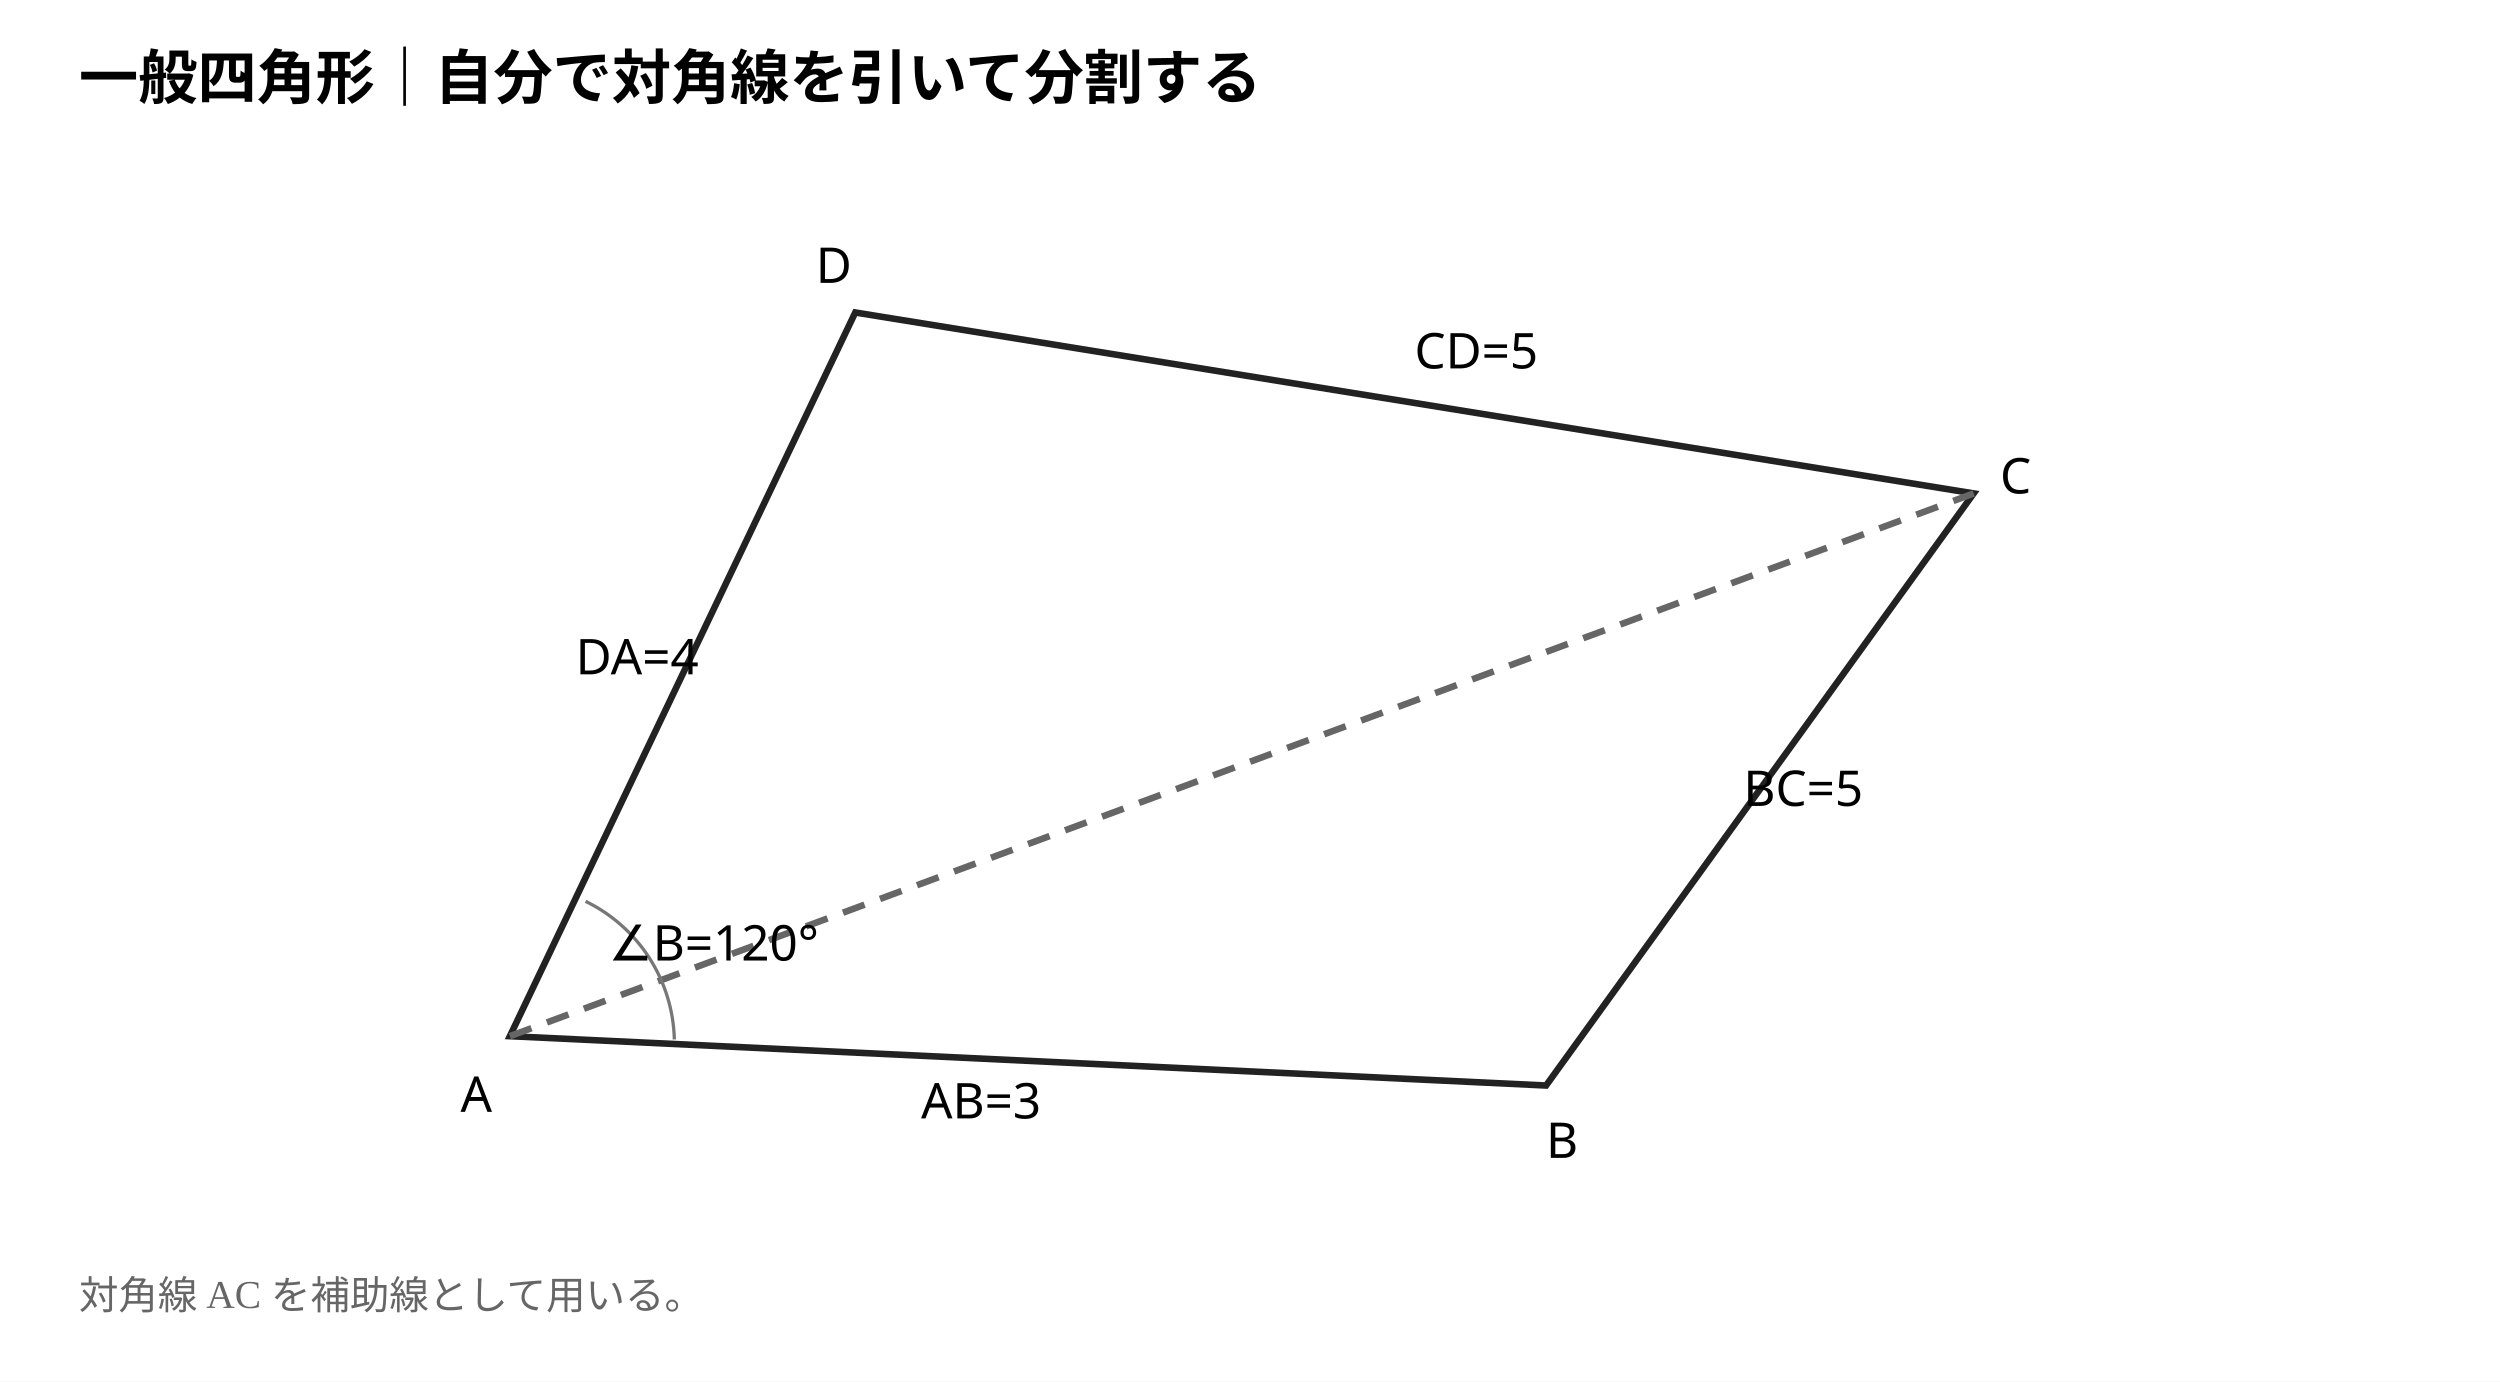
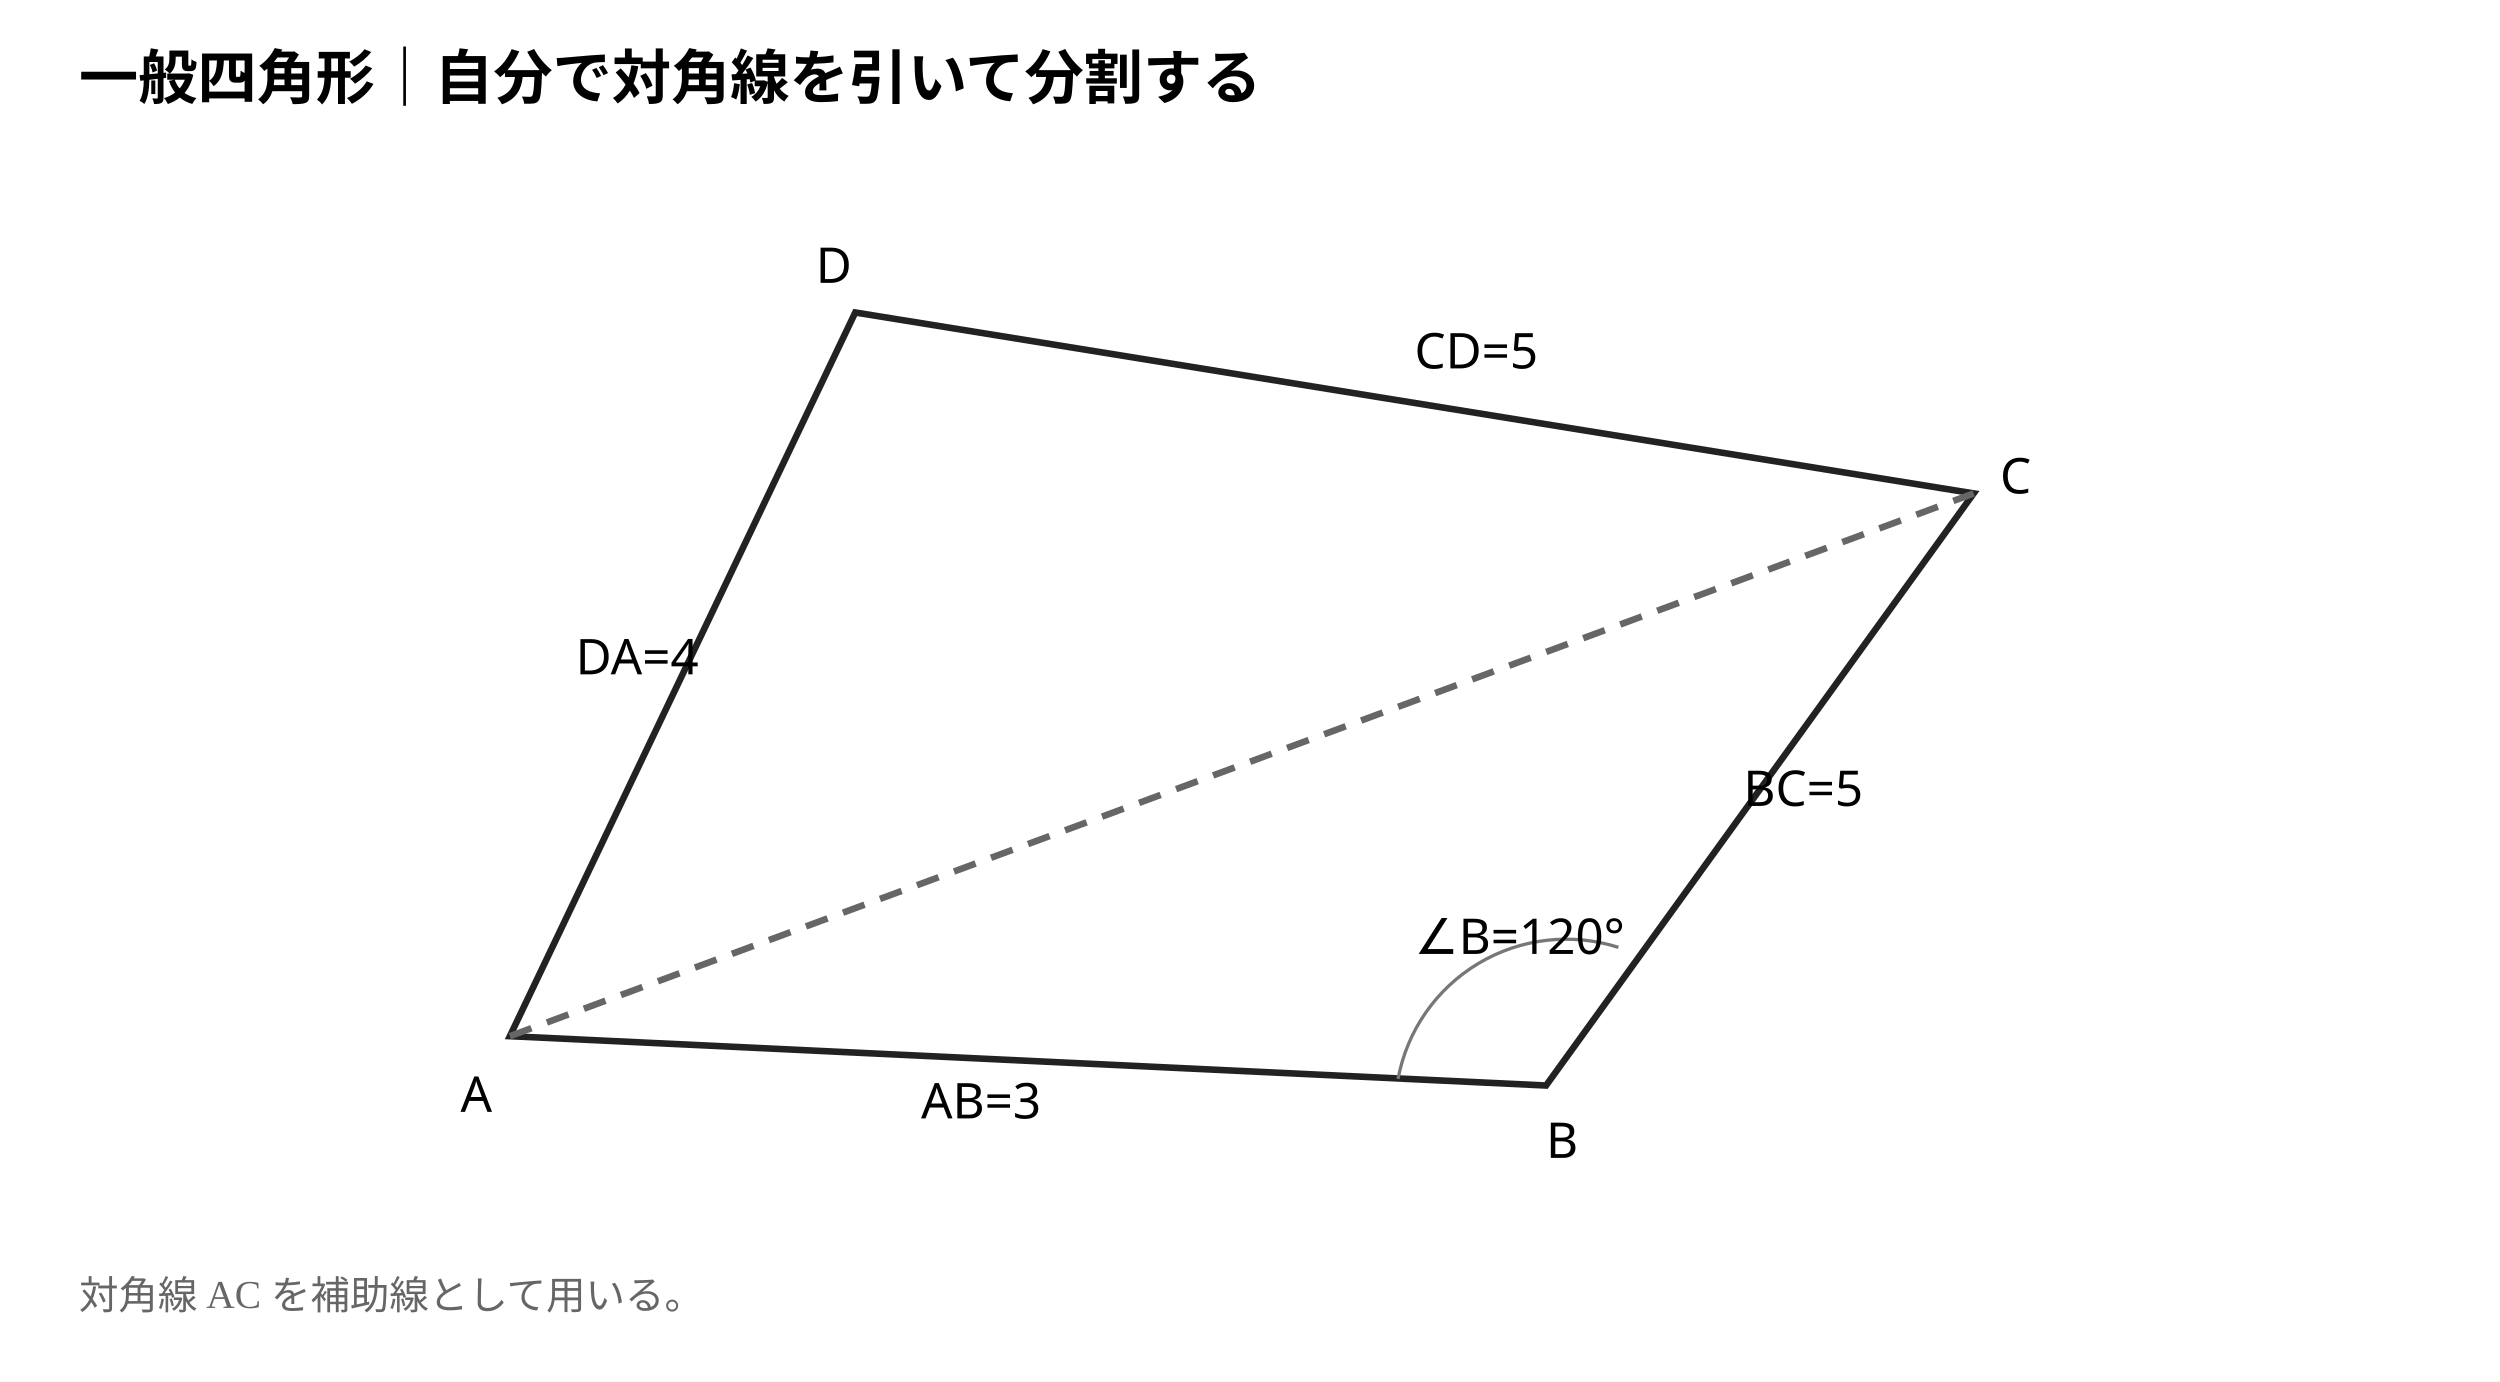
<svg xmlns="http://www.w3.org/2000/svg" width="760" height="420" viewBox="0 0 760 420">
  <rect width="100%" height="100%" fill="white" />
  <text x="24" y="30" font-size="18" font-weight="600">一般四角形｜自分で対角線を引いて分割する</text>
  <g stroke="#222" stroke-width="2" fill="none">
    <polygon points="155,315 470,330 600,150 260,95" />
    <line x1="155" y1="315" x2="600" y2="150" stroke="#666" stroke-dasharray="7 5" />
  </g>
-   <path d="M205 316 A48 48 0 0 0 178 274" stroke="#777" fill="none" />
+   <path d="M425 328 A52 52 0 0 1 492 288" stroke="#777" fill="none" />
  <g font-family="sans-serif" font-size="15">
    <text x="140" y="338">A</text>
    <text x="470" y="352">B</text>
    <text x="608" y="150">C</text>
    <text x="248" y="86">D</text>
    <text x="280" y="340">AB=3</text>
    <text x="530" y="245">BC=5</text>
    <text x="430" y="112">CD=5</text>
    <text x="175" y="205">DA=4</text>
-     <text x="185" y="292">∠B=120°</text>
+     <text x="430" y="290">∠B=120°</text>
  </g>
  <text x="24" y="398" font-size="12" fill="#666">対角線 AC を補助線として用いる。</text>
</svg>
